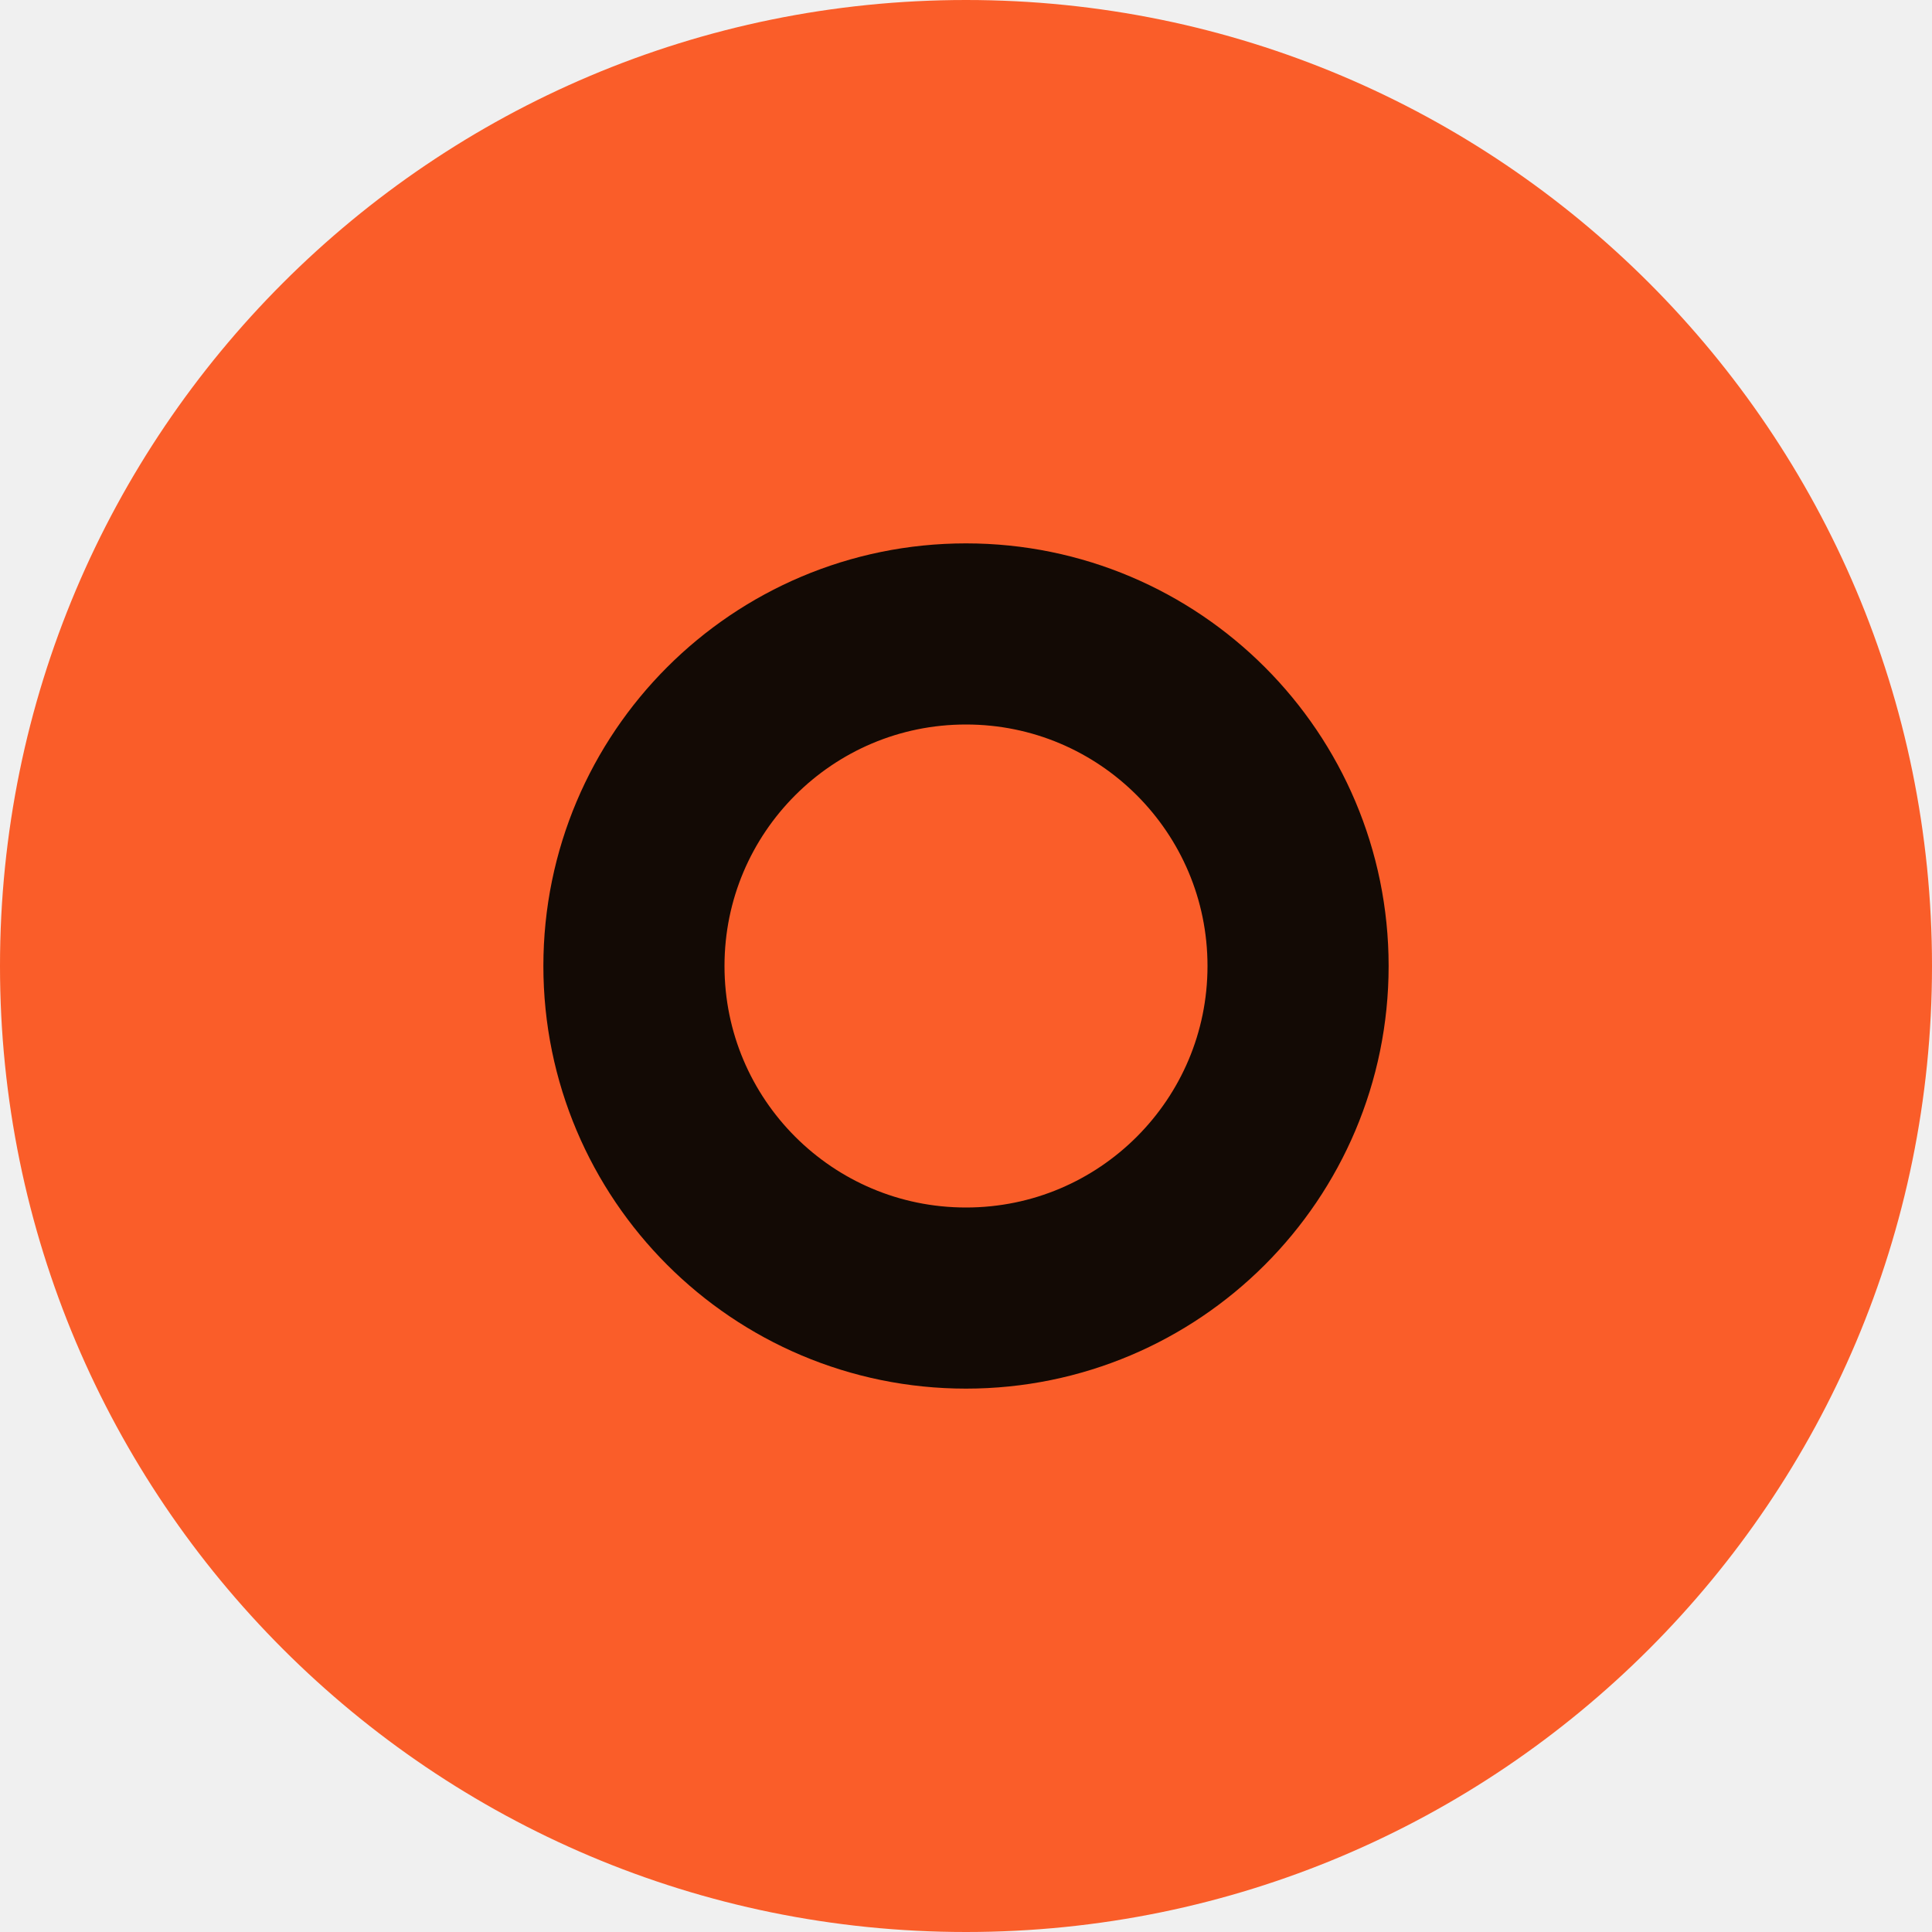
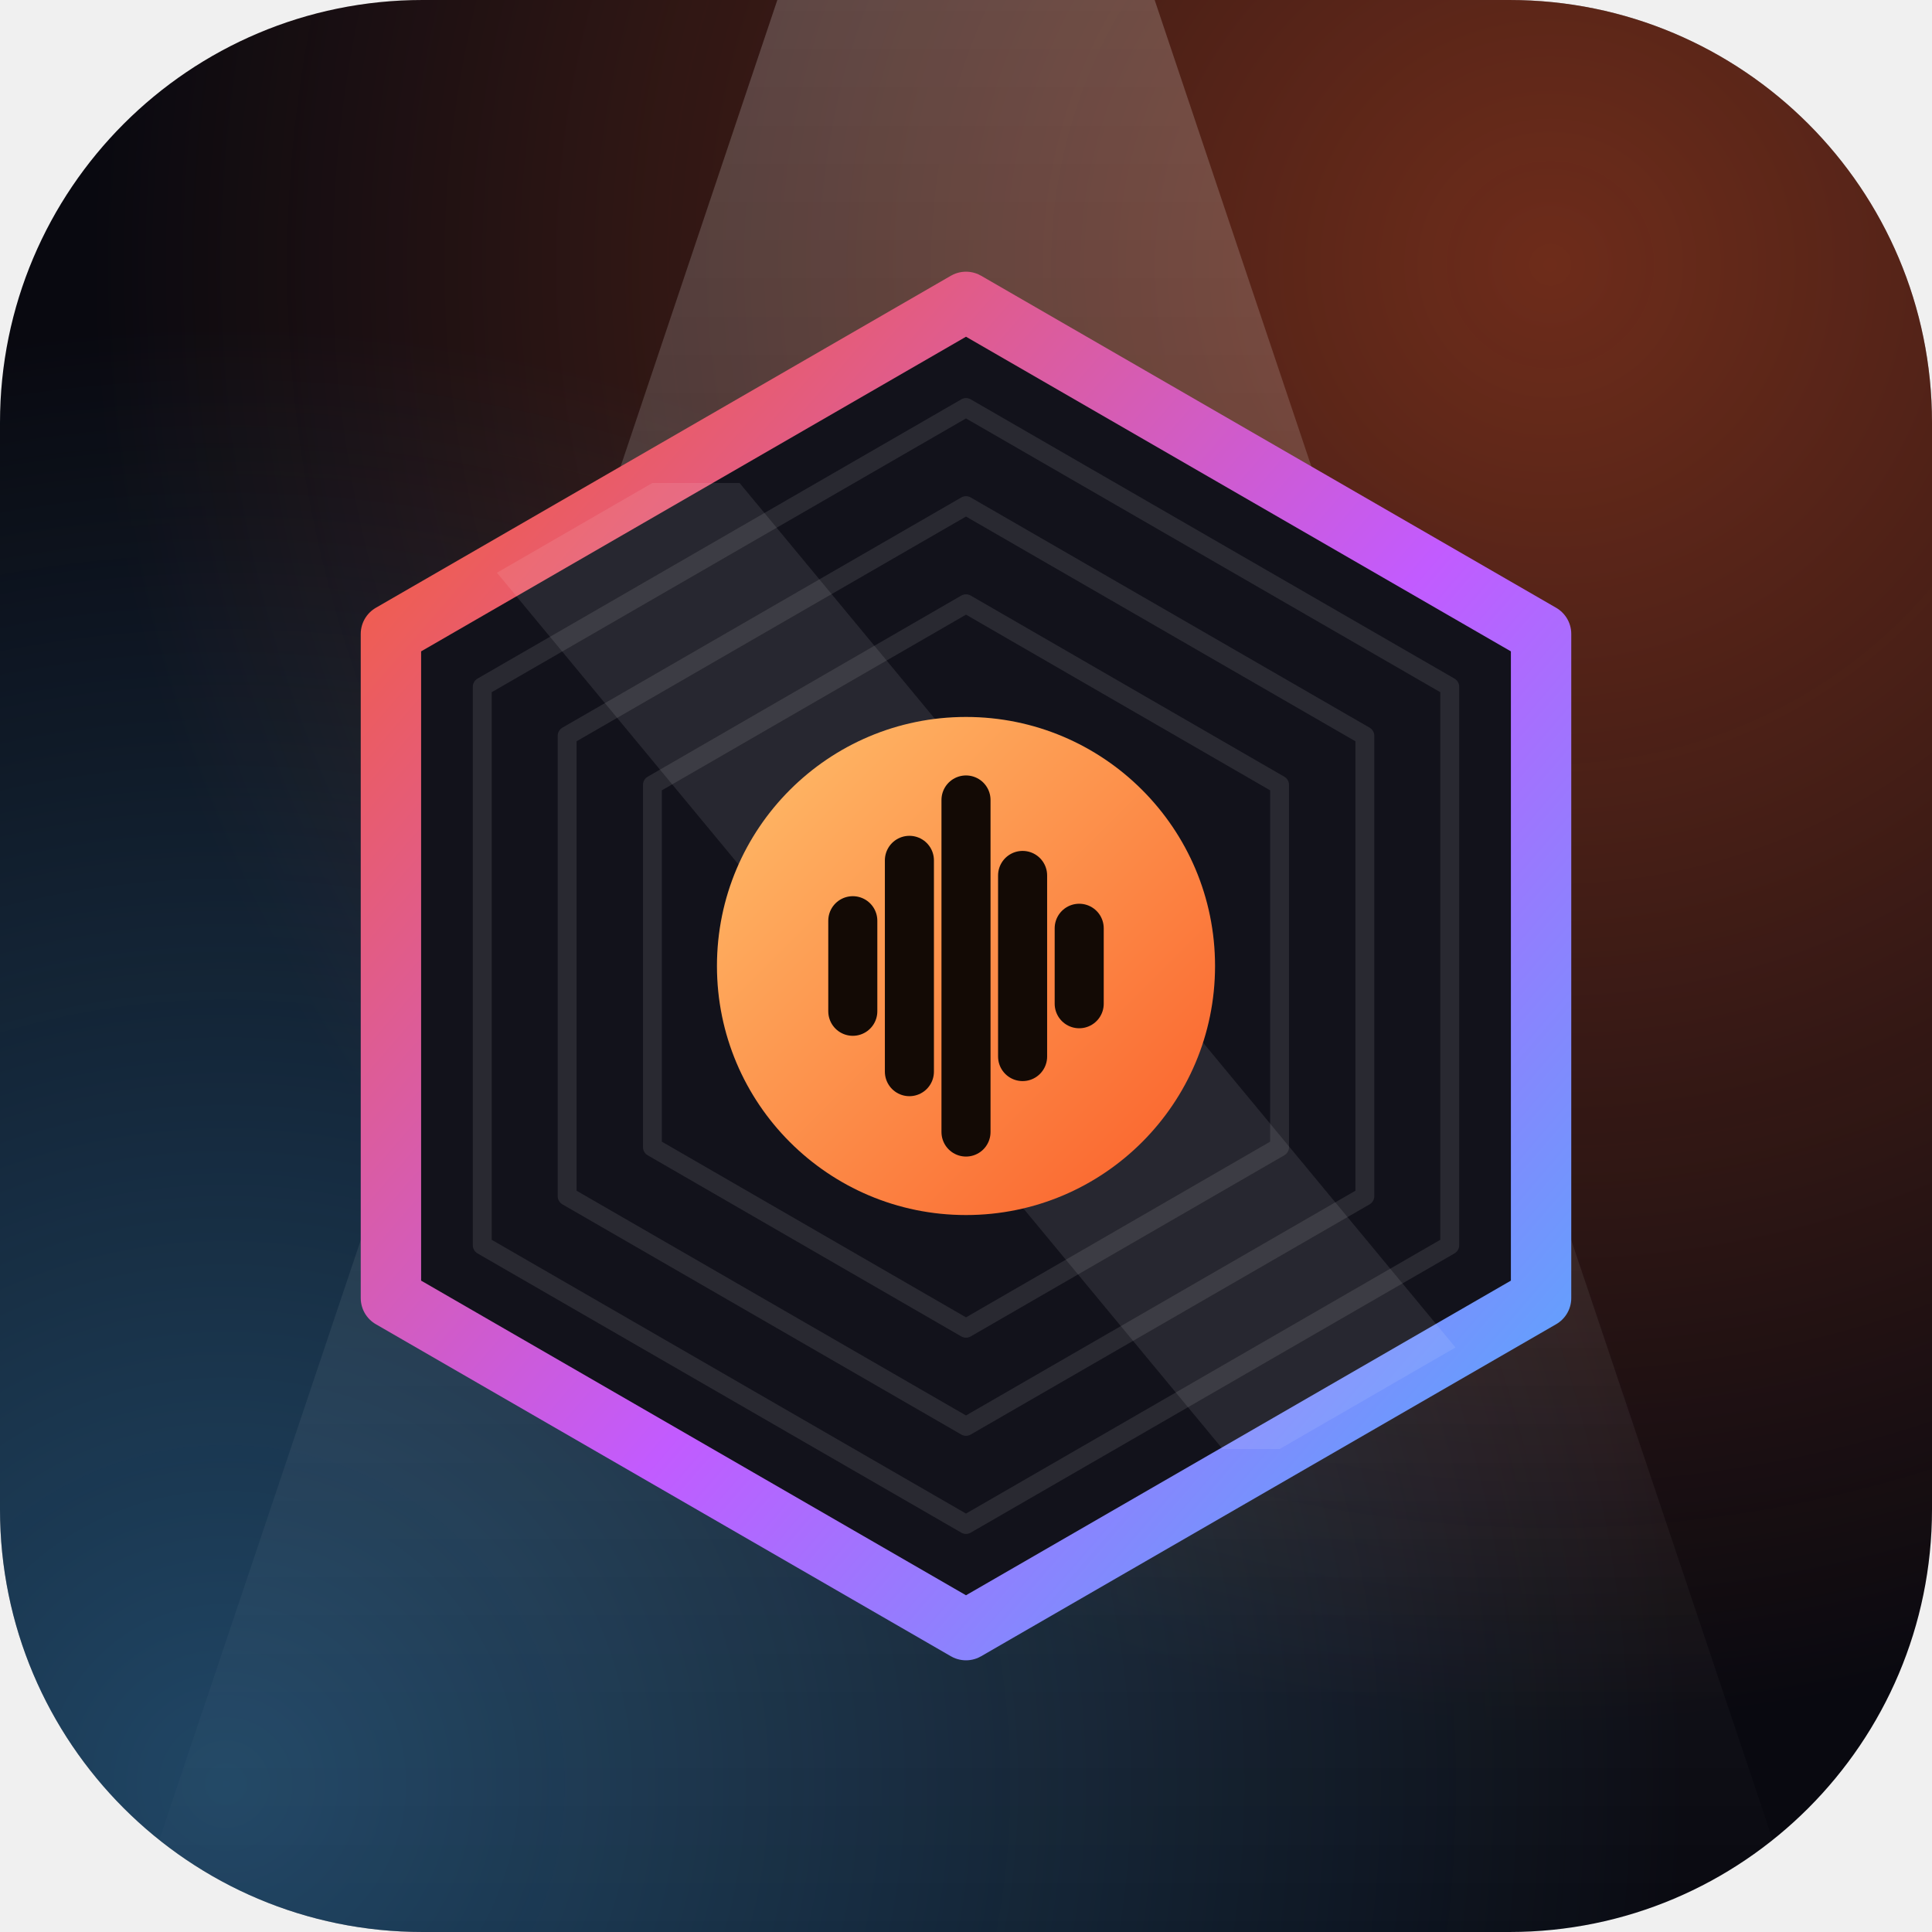
- <svg xmlns="http://www.w3.org/2000/svg" viewBox="0 0 32 32">
-   <circle cx="16" cy="16" r="16" fill="#fa5d29" />
-   <circle cx="16" cy="16" r="5.5" fill="none" stroke="#130a05" stroke-width="3" />
+ <svg xmlns="http://www.w3.org/2000/svg" viewBox="0 0 512 512">
+   <defs>
+     <linearGradient id="ring" x1="0" y1="0" x2="1" y2="1">
+       <stop offset="0" stop-color="#fa5d29" />
+       <stop offset=".55" stop-color="#c25bff" />
+       <stop offset="1" stop-color="#49b3fc" />
+     </linearGradient>
+     <linearGradient id="label" x1="0" y1="0" x2="1" y2="1">
+       <stop offset="0" stop-color="#ffc06b" />
+       <stop offset="1" stop-color="#fa5d29" />
+     </linearGradient>
+     <radialGradient id="glowA" cx=".8" cy=".14" r=".75">
+       <stop offset="0" stop-color="#fa5d29" stop-opacity=".42" />
+       <stop offset="1" stop-color="#fa5d29" stop-opacity="0" />
+     </radialGradient>
+     <radialGradient id="glowB" cx=".12" cy=".92" r=".75">
+       <stop offset="0" stop-color="#49b3fc" stop-opacity=".36" />
+       <stop offset="1" stop-color="#49b3fc" stop-opacity="0" />
+     </radialGradient>
+     <linearGradient id="beam" x1="0" y1="0" x2="0" y2="1">
+       <stop offset="0" stop-color="#fff" stop-opacity=".2" />
+       <stop offset="1" stop-color="#fff" stop-opacity="0" />
+     </linearGradient>
+     <clipPath id="square">
+       <rect width="512" height="512" rx="112" />
+     </clipPath>
+     <clipPath id="disc">
+       <polygon points="256.0,80.0 408.4,168.0 408.4,344.0 256.0,432.0 103.6,344.0 103.6,168.0" />
+     </clipPath>
+   </defs>
+   <g clip-path="url(#square)">
+     <rect width="512" height="512" fill="#090910" />
+     <rect width="512" height="512" fill="url(#glowA)" />
+     <rect width="512" height="512" fill="url(#glowB)" />
+     <polygon points="206,0 306,0 478,512 34,512" fill="url(#beam)" />
+     <g transform="translate(256 256) scale(1) translate(-256 -256)">
+       <polygon points="256.0,80.0 408.4,168.0 408.4,344.0 256.0,432.0 103.6,344.0 103.6,168.0" fill="#12121b" stroke="url(#ring)" stroke-width="16" stroke-linejoin="round" />
+       <g fill="none" stroke="#fff" stroke-opacity=".1" stroke-width="5" stroke-linejoin="round">
+         <polygon points="256.0,108.0 384.2,182.0 384.2,330.0 256.0,404.0 127.8,330.0 127.8,182.0" />
+         <polygon points="256.0,134.0 361.7,195.0 361.7,317.0 256.0,378.0 150.3,317.0 150.3,195.0" />
+         <polygon points="256.0,160.0 339.1,208.0 339.1,304.0 256.0,352.0 172.9,304.0 172.9,208.0" />
+       </g>
+       <polygon points="112,128 196,128 408,384 324,384" fill="#fff" fill-opacity=".09" clip-path="url(#disc)" />
+       <circle cx="256" cy="256" r="66" fill="url(#label)" />
+       <g stroke="#130a05" stroke-width="13" stroke-linecap="round">
+         <line x1="226" y1="244" x2="226" y2="268" />
+         <line x1="241" y1="228" x2="241" y2="284" />
+         <line x1="256" y1="212" x2="256" y2="300" />
+         <line x1="271" y1="232" x2="271" y2="280" />
+         <line x1="286" y1="246" x2="286" y2="266" />
+       </g>
+     </g>
+   </g>
</svg>
